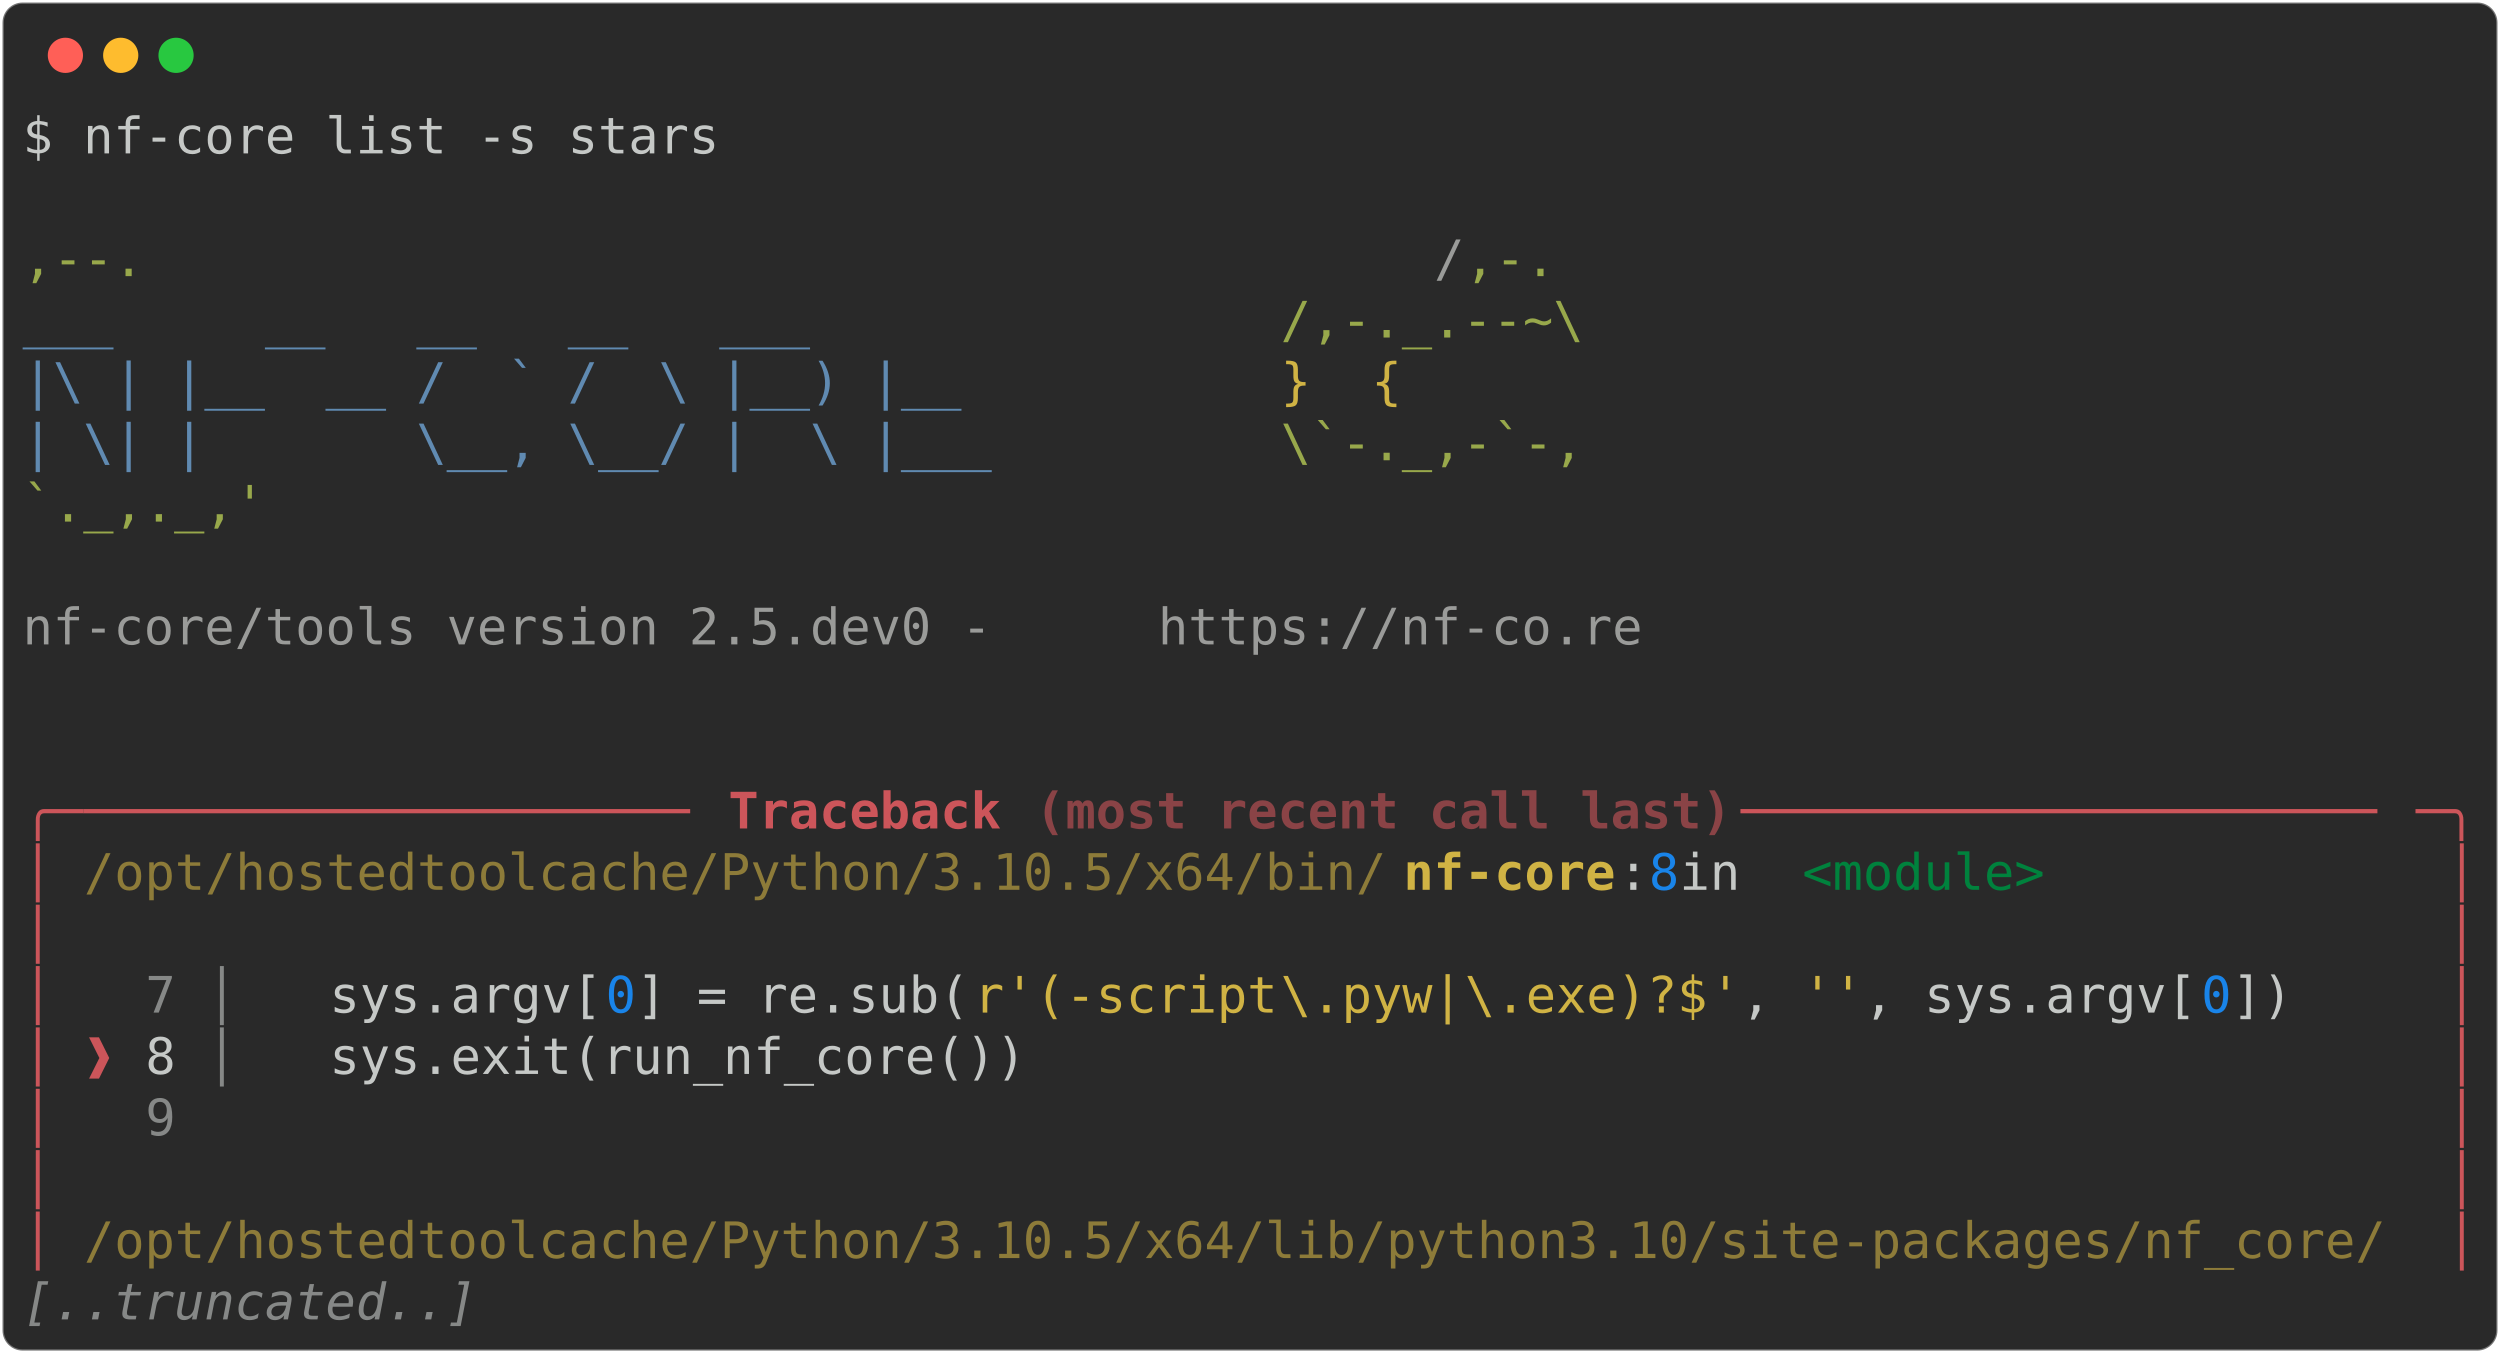
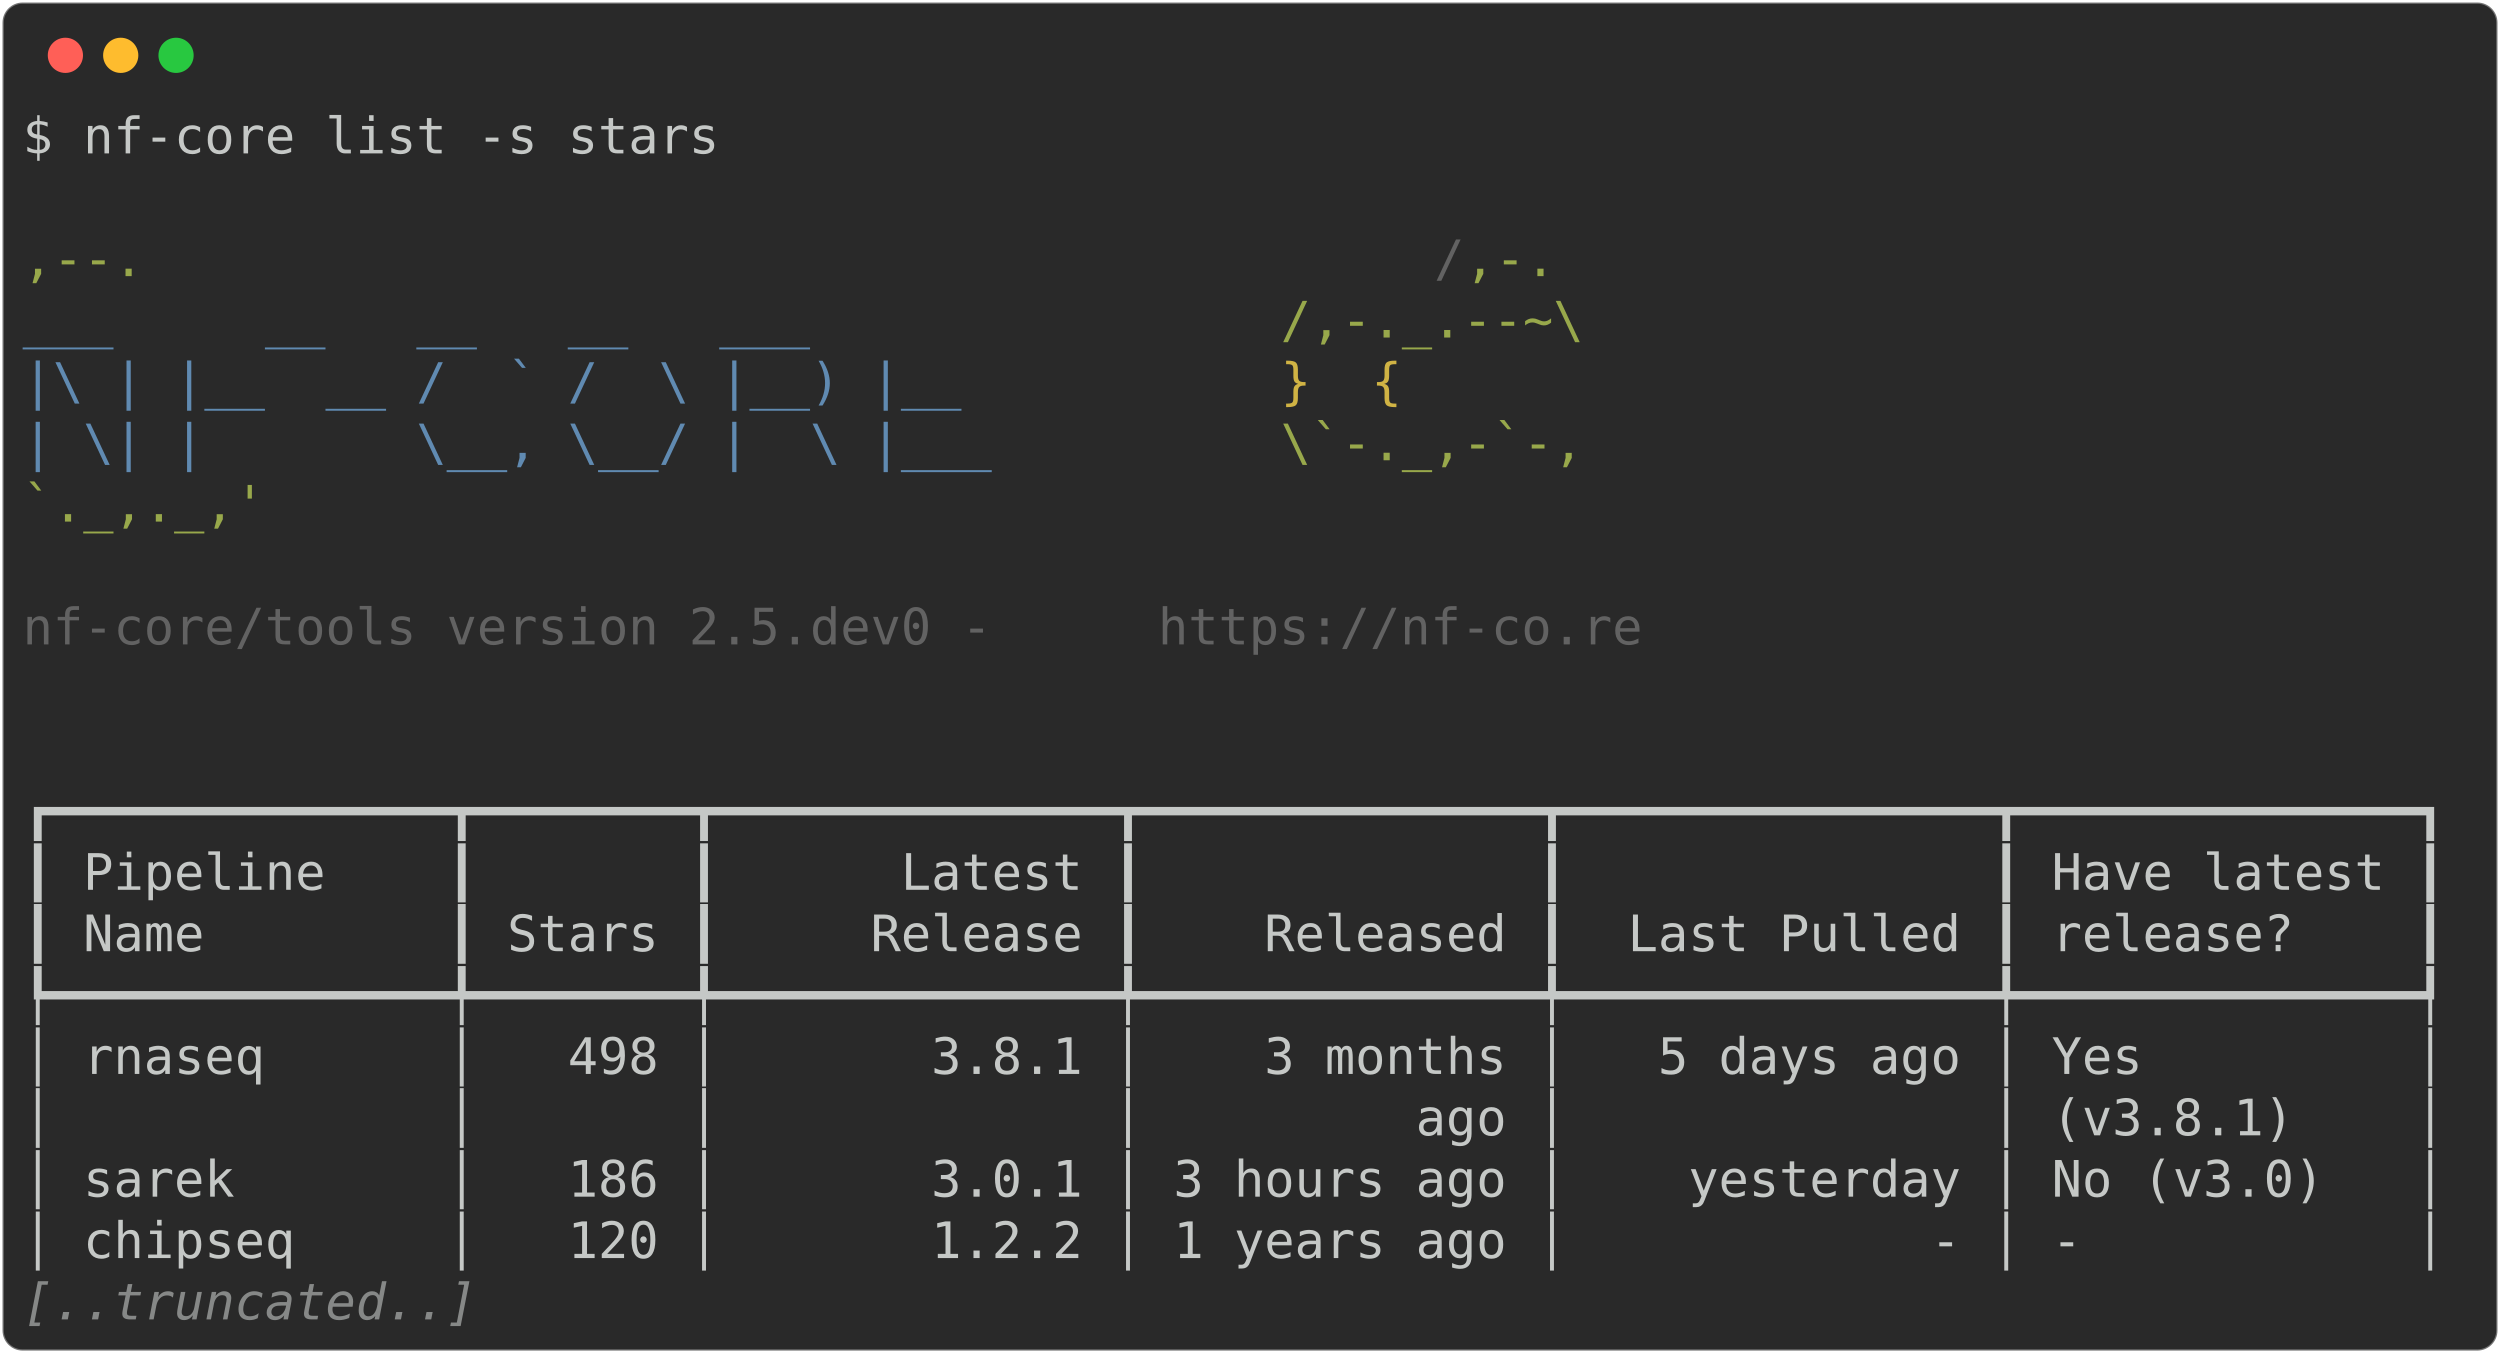
<svg xmlns="http://www.w3.org/2000/svg" class="rich-terminal" viewBox="0 0 994 538.0">
  <style>

    @font-face {
        font-family: "Fira Code";
        src: local("FiraCode-Regular"),
                url("https://cdnjs.cloudflare.com/ajax/libs/firacode/6.2.0/woff2/FiraCode-Regular.woff2") format("woff2"),
                url("https://cdnjs.cloudflare.com/ajax/libs/firacode/6.2.0/woff/FiraCode-Regular.woff") format("woff");
        font-style: normal;
        font-weight: 400;
    }
    @font-face {
        font-family: "Fira Code";
        src: local("FiraCode-Bold"),
                url("https://cdnjs.cloudflare.com/ajax/libs/firacode/6.2.0/woff2/FiraCode-Bold.woff2") format("woff2"),
                url("https://cdnjs.cloudflare.com/ajax/libs/firacode/6.2.0/woff/FiraCode-Bold.woff") format("woff");
        font-style: bold;
        font-weight: 700;
    }

-     .terminal-3810478767-matrix {
+     .terminal-3312729261-matrix {
        font-family: Fira Code, monospace;
        font-size: 20px;
        line-height: 24.4px;
        font-variant-east-asian: full-width;
    }

-     .terminal-3810478767-title {
+     .terminal-3312729261-title {
        font-size: 18px;
        font-weight: bold;
        font-family: arial;
    }

-     .terminal-3810478767-r1 { fill: #c5c8c6 }
- .terminal-3810478767-r2 { fill: #98a84b }
- .terminal-3810478767-r3 { fill: #9a9b99 }
- .terminal-3810478767-r4 { fill: #608ab1 }
- .terminal-3810478767-r5 { fill: #d0b344 }
- .terminal-3810478767-r6 { fill: #cc555a }
- .terminal-3810478767-r7 { fill: #cc555a;font-weight: bold }
- .terminal-3810478767-r8 { fill: #8a4346;font-weight: bold }
- .terminal-3810478767-r9 { fill: #8d7b39 }
- .terminal-3810478767-r10 { fill: #d0b344;font-weight: bold }
- .terminal-3810478767-r11 { fill: #1984e9 }
- .terminal-3810478767-r12 { fill: #00823d }
- .terminal-3810478767-r13 { fill: #868887 }
- .terminal-3810478767-r14 { fill: #868887;font-style: italic; }
+     .terminal-3312729261-r1 { fill: #c5c8c6 }
+ .terminal-3312729261-r2 { fill: #98a84b }
+ .terminal-3312729261-r3 { fill: #626262 }
+ .terminal-3312729261-r4 { fill: #608ab1 }
+ .terminal-3312729261-r5 { fill: #d0b344 }
+ .terminal-3312729261-r6 { fill: #868887;font-style: italic; }
    </style>
  <defs>
-     <clipPath id="terminal-3810478767-clip-terminal">
+     <clipPath id="terminal-3312729261-clip-terminal">
      <rect x="0" y="0" width="975.0" height="487.0" />
    </clipPath>
-     <clipPath id="terminal-3810478767-line-0">
+     <clipPath id="terminal-3312729261-line-0">
      <rect x="0" y="1.5" width="976" height="24.65" />
    </clipPath>
-     <clipPath id="terminal-3810478767-line-1">
+     <clipPath id="terminal-3312729261-line-1">
      <rect x="0" y="25.9" width="976" height="24.65" />
    </clipPath>
-     <clipPath id="terminal-3810478767-line-2">
+     <clipPath id="terminal-3312729261-line-2">
      <rect x="0" y="50.3" width="976" height="24.65" />
    </clipPath>
-     <clipPath id="terminal-3810478767-line-3">
+     <clipPath id="terminal-3312729261-line-3">
      <rect x="0" y="74.7" width="976" height="24.65" />
    </clipPath>
-     <clipPath id="terminal-3810478767-line-4">
+     <clipPath id="terminal-3312729261-line-4">
      <rect x="0" y="99.1" width="976" height="24.65" />
    </clipPath>
-     <clipPath id="terminal-3810478767-line-5">
+     <clipPath id="terminal-3312729261-line-5">
      <rect x="0" y="123.5" width="976" height="24.65" />
    </clipPath>
-     <clipPath id="terminal-3810478767-line-6">
+     <clipPath id="terminal-3312729261-line-6">
      <rect x="0" y="147.9" width="976" height="24.65" />
    </clipPath>
-     <clipPath id="terminal-3810478767-line-7">
+     <clipPath id="terminal-3312729261-line-7">
      <rect x="0" y="172.3" width="976" height="24.65" />
    </clipPath>
-     <clipPath id="terminal-3810478767-line-8">
+     <clipPath id="terminal-3312729261-line-8">
      <rect x="0" y="196.7" width="976" height="24.65" />
    </clipPath>
-     <clipPath id="terminal-3810478767-line-9">
+     <clipPath id="terminal-3312729261-line-9">
      <rect x="0" y="221.1" width="976" height="24.65" />
    </clipPath>
-     <clipPath id="terminal-3810478767-line-10">
+     <clipPath id="terminal-3312729261-line-10">
      <rect x="0" y="245.5" width="976" height="24.65" />
    </clipPath>
-     <clipPath id="terminal-3810478767-line-11">
+     <clipPath id="terminal-3312729261-line-11">
      <rect x="0" y="269.9" width="976" height="24.65" />
    </clipPath>
-     <clipPath id="terminal-3810478767-line-12">
+     <clipPath id="terminal-3312729261-line-12">
      <rect x="0" y="294.3" width="976" height="24.65" />
    </clipPath>
-     <clipPath id="terminal-3810478767-line-13">
+     <clipPath id="terminal-3312729261-line-13">
      <rect x="0" y="318.7" width="976" height="24.65" />
    </clipPath>
-     <clipPath id="terminal-3810478767-line-14">
+     <clipPath id="terminal-3312729261-line-14">
      <rect x="0" y="343.1" width="976" height="24.65" />
    </clipPath>
-     <clipPath id="terminal-3810478767-line-15">
+     <clipPath id="terminal-3312729261-line-15">
      <rect x="0" y="367.5" width="976" height="24.65" />
    </clipPath>
-     <clipPath id="terminal-3810478767-line-16">
+     <clipPath id="terminal-3312729261-line-16">
      <rect x="0" y="391.9" width="976" height="24.65" />
    </clipPath>
-     <clipPath id="terminal-3810478767-line-17">
+     <clipPath id="terminal-3312729261-line-17">
      <rect x="0" y="416.3" width="976" height="24.65" />
    </clipPath>
-     <clipPath id="terminal-3810478767-line-18">
+     <clipPath id="terminal-3312729261-line-18">
      <rect x="0" y="440.7" width="976" height="24.65" />
    </clipPath>
  </defs>
  <rect fill="#292929" stroke="rgba(255,255,255,0.35)" stroke-width="1" x="1" y="1" width="992" height="536" rx="8" />
  <g transform="translate(26,22)">
    <circle cx="0" cy="0" r="7" fill="#ff5f57" />
    <circle cx="22" cy="0" r="7" fill="#febc2e" />
    <circle cx="44" cy="0" r="7" fill="#28c840" />
  </g>
-   <g transform="translate(9, 41)" clip-path="url(#terminal-3810478767-clip-terminal)">
-     <g class="terminal-3810478767-matrix">
-       <text class="terminal-3810478767-r1" x="0" y="20" textLength="280.6" clip-path="url(#terminal-3810478767-line-0)">$ nf-core list -s stars</text>
-       <text class="terminal-3810478767-r1" x="976" y="20" textLength="12.2" clip-path="url(#terminal-3810478767-line-0)">
+   <g transform="translate(9, 41)" clip-path="url(#terminal-3312729261-clip-terminal)">
+     <g class="terminal-3312729261-matrix">
+       <text class="terminal-3312729261-r1" x="0" y="20" textLength="280.6" clip-path="url(#terminal-3312729261-line-0)">$ nf-core list -s stars</text>
+       <text class="terminal-3312729261-r1" x="976" y="20" textLength="12.2" clip-path="url(#terminal-3312729261-line-0)">
</text>
-       <text class="terminal-3810478767-r1" x="976" y="44.4" textLength="12.2" clip-path="url(#terminal-3810478767-line-1)">
+       <text class="terminal-3312729261-r1" x="976" y="44.4" textLength="12.2" clip-path="url(#terminal-3312729261-line-1)">
</text>
-       <text class="terminal-3810478767-r2" x="0" y="68.8" textLength="561.2" clip-path="url(#terminal-3810478767-line-2)">                                          ,--.</text>
-       <text class="terminal-3810478767-r3" x="561.2" y="68.8" textLength="12.2" clip-path="url(#terminal-3810478767-line-2)">/</text>
-       <text class="terminal-3810478767-r2" x="573.4" y="68.8" textLength="36.6" clip-path="url(#terminal-3810478767-line-2)">,-.</text>
-       <text class="terminal-3810478767-r1" x="976" y="68.8" textLength="12.2" clip-path="url(#terminal-3810478767-line-2)">
+       <text class="terminal-3312729261-r2" x="0" y="68.8" textLength="561.2" clip-path="url(#terminal-3312729261-line-2)">                                          ,--.</text>
+       <text class="terminal-3312729261-r3" x="561.2" y="68.8" textLength="12.2" clip-path="url(#terminal-3312729261-line-2)">/</text>
+       <text class="terminal-3312729261-r2" x="573.4" y="68.8" textLength="36.6" clip-path="url(#terminal-3312729261-line-2)">,-.</text>
+       <text class="terminal-3312729261-r1" x="976" y="68.8" textLength="12.2" clip-path="url(#terminal-3312729261-line-2)">
</text>
-       <text class="terminal-3810478767-r4" x="0" y="93.2" textLength="500.2" clip-path="url(#terminal-3810478767-line-3)">          ___     __   __   __   ___     </text>
-       <text class="terminal-3810478767-r2" x="500.2" y="93.2" textLength="122" clip-path="url(#terminal-3810478767-line-3)">/,-._.--~\</text>
-       <text class="terminal-3810478767-r1" x="976" y="93.2" textLength="12.2" clip-path="url(#terminal-3810478767-line-3)">
+       <text class="terminal-3312729261-r4" x="0" y="93.2" textLength="500.2" clip-path="url(#terminal-3312729261-line-3)">          ___     __   __   __   ___     </text>
+       <text class="terminal-3312729261-r2" x="500.2" y="93.2" textLength="122" clip-path="url(#terminal-3312729261-line-3)">/,-._.--~\</text>
+       <text class="terminal-3312729261-r1" x="976" y="93.2" textLength="12.2" clip-path="url(#terminal-3312729261-line-3)">
</text>
-       <text class="terminal-3810478767-r4" x="0" y="117.6" textLength="500.2" clip-path="url(#terminal-3810478767-line-4)">    |\ | |__  __ /  ` /  \ |__) |__      </text>
-       <text class="terminal-3810478767-r5" x="500.2" y="117.6" textLength="85.4" clip-path="url(#terminal-3810478767-line-4)">   }  {</text>
-       <text class="terminal-3810478767-r1" x="976" y="117.6" textLength="12.2" clip-path="url(#terminal-3810478767-line-4)">
+       <text class="terminal-3312729261-r4" x="0" y="117.6" textLength="500.2" clip-path="url(#terminal-3312729261-line-4)">    |\ | |__  __ /  ` /  \ |__) |__      </text>
+       <text class="terminal-3312729261-r5" x="500.2" y="117.6" textLength="85.4" clip-path="url(#terminal-3312729261-line-4)">   }  {</text>
+       <text class="terminal-3312729261-r1" x="976" y="117.6" textLength="12.2" clip-path="url(#terminal-3312729261-line-4)">
</text>
-       <text class="terminal-3810478767-r4" x="0" y="142" textLength="500.2" clip-path="url(#terminal-3810478767-line-5)">    | \| |       \__, \__/ |  \ |___     </text>
-       <text class="terminal-3810478767-r2" x="500.2" y="142" textLength="122" clip-path="url(#terminal-3810478767-line-5)">\`-._,-`-,</text>
-       <text class="terminal-3810478767-r1" x="976" y="142" textLength="12.2" clip-path="url(#terminal-3810478767-line-5)">
+       <text class="terminal-3312729261-r4" x="0" y="142" textLength="500.2" clip-path="url(#terminal-3312729261-line-5)">    | \| |       \__, \__/ |  \ |___     </text>
+       <text class="terminal-3312729261-r2" x="500.2" y="142" textLength="122" clip-path="url(#terminal-3312729261-line-5)">\`-._,-`-,</text>
+       <text class="terminal-3312729261-r1" x="976" y="142" textLength="12.2" clip-path="url(#terminal-3312729261-line-5)">
</text>
-       <text class="terminal-3810478767-r2" x="0" y="166.4" textLength="610" clip-path="url(#terminal-3810478767-line-6)">                                          `._,._,'</text>
-       <text class="terminal-3810478767-r1" x="976" y="166.4" textLength="12.2" clip-path="url(#terminal-3810478767-line-6)">
+       <text class="terminal-3312729261-r2" x="0" y="166.4" textLength="610" clip-path="url(#terminal-3312729261-line-6)">                                          `._,._,'</text>
+       <text class="terminal-3312729261-r1" x="976" y="166.4" textLength="12.2" clip-path="url(#terminal-3312729261-line-6)">
</text>
-       <text class="terminal-3810478767-r1" x="976" y="190.8" textLength="12.2" clip-path="url(#terminal-3810478767-line-7)">
+       <text class="terminal-3312729261-r1" x="976" y="190.8" textLength="12.2" clip-path="url(#terminal-3312729261-line-7)">
</text>
-       <text class="terminal-3810478767-r3" x="0" y="215.2" textLength="451.4" clip-path="url(#terminal-3810478767-line-8)">    nf-core/tools version 2.5.dev0 - </text>
-       <text class="terminal-3810478767-r3" x="451.4" y="215.2" textLength="195.2" clip-path="url(#terminal-3810478767-line-8)">https://nf-co.re</text>
-       <text class="terminal-3810478767-r1" x="976" y="215.2" textLength="12.2" clip-path="url(#terminal-3810478767-line-8)">
+       <text class="terminal-3312729261-r3" x="0" y="215.2" textLength="451.4" clip-path="url(#terminal-3312729261-line-8)">    nf-core/tools version 2.5.dev0 - </text>
+       <text class="terminal-3312729261-r3" x="451.4" y="215.2" textLength="195.2" clip-path="url(#terminal-3312729261-line-8)">https://nf-co.re</text>
+       <text class="terminal-3312729261-r1" x="976" y="215.2" textLength="12.2" clip-path="url(#terminal-3312729261-line-8)">
</text>
-       <text class="terminal-3810478767-r1" x="976" y="239.6" textLength="12.2" clip-path="url(#terminal-3810478767-line-9)">
+       <text class="terminal-3312729261-r1" x="976" y="239.6" textLength="12.2" clip-path="url(#terminal-3312729261-line-9)">
</text>
-       <text class="terminal-3810478767-r1" x="976" y="264" textLength="12.2" clip-path="url(#terminal-3810478767-line-10)">
+       <text class="terminal-3312729261-r1" x="976" y="264" textLength="12.2" clip-path="url(#terminal-3312729261-line-10)">
</text>
-       <text class="terminal-3810478767-r6" x="0" y="288.4" textLength="24.4" clip-path="url(#terminal-3810478767-line-11)">╭─</text>
-       <text class="terminal-3810478767-r6" x="24.4" y="288.4" textLength="256.2" clip-path="url(#terminal-3810478767-line-11)">──────────────────── </text>
-       <text class="terminal-3810478767-r7" x="280.6" y="288.4" textLength="122" clip-path="url(#terminal-3810478767-line-11)">Traceback </text>
-       <text class="terminal-3810478767-r8" x="402.6" y="288.4" textLength="280.6" clip-path="url(#terminal-3810478767-line-11)">(most recent call last)</text>
-       <text class="terminal-3810478767-r6" x="683.2" y="288.4" textLength="268.4" clip-path="url(#terminal-3810478767-line-11)"> ─────────────────────</text>
-       <text class="terminal-3810478767-r6" x="951.6" y="288.4" textLength="24.4" clip-path="url(#terminal-3810478767-line-11)">─╮</text>
-       <text class="terminal-3810478767-r1" x="976" y="288.4" textLength="12.2" clip-path="url(#terminal-3810478767-line-11)">
+       <text class="terminal-3312729261-r1" x="0" y="288.4" textLength="976" clip-path="url(#terminal-3312729261-line-11)">┏━━━━━━━━━━━━━┳━━━━━━━┳━━━━━━━━━━━━━┳━━━━━━━━━━━━━┳━━━━━━━━━━━━━━┳━━━━━━━━━━━━━┓</text>
+       <text class="terminal-3312729261-r1" x="976" y="288.4" textLength="12.2" clip-path="url(#terminal-3312729261-line-11)">
</text>
-       <text class="terminal-3810478767-r6" x="0" y="312.8" textLength="12.2" clip-path="url(#terminal-3810478767-line-12)">│</text>
-       <text class="terminal-3810478767-r9" x="24.4" y="312.8" textLength="524.6" clip-path="url(#terminal-3810478767-line-12)">/opt/hostedtoolcache/Python/3.10.5/x64/bin/</text>
-       <text class="terminal-3810478767-r10" x="549" y="312.8" textLength="85.4" clip-path="url(#terminal-3810478767-line-12)">nf-core</text>
-       <text class="terminal-3810478767-r1" x="634.4" y="312.8" textLength="12.2" clip-path="url(#terminal-3810478767-line-12)">:</text>
-       <text class="terminal-3810478767-r11" x="646.6" y="312.8" textLength="12.2" clip-path="url(#terminal-3810478767-line-12)">8</text>
-       <text class="terminal-3810478767-r1" x="658.8" y="312.8" textLength="48.8" clip-path="url(#terminal-3810478767-line-12)"> in </text>
-       <text class="terminal-3810478767-r12" x="707.6" y="312.8" textLength="97.6" clip-path="url(#terminal-3810478767-line-12)">&lt;module&gt;</text>
-       <text class="terminal-3810478767-r6" x="963.8" y="312.8" textLength="12.2" clip-path="url(#terminal-3810478767-line-12)">│</text>
-       <text class="terminal-3810478767-r1" x="976" y="312.8" textLength="12.2" clip-path="url(#terminal-3810478767-line-12)">
+       <text class="terminal-3312729261-r1" x="0" y="312.8" textLength="976" clip-path="url(#terminal-3312729261-line-12)">┃ Pipeline    ┃       ┃      Latest ┃             ┃              ┃ Have latest ┃</text>
+       <text class="terminal-3312729261-r1" x="976" y="312.8" textLength="12.2" clip-path="url(#terminal-3312729261-line-12)">
</text>
-       <text class="terminal-3810478767-r6" x="0" y="337.2" textLength="12.2" clip-path="url(#terminal-3810478767-line-13)">│</text>
-       <text class="terminal-3810478767-r6" x="963.8" y="337.2" textLength="12.2" clip-path="url(#terminal-3810478767-line-13)">│</text>
-       <text class="terminal-3810478767-r1" x="976" y="337.2" textLength="12.2" clip-path="url(#terminal-3810478767-line-13)">
+       <text class="terminal-3312729261-r1" x="0" y="337.2" textLength="976" clip-path="url(#terminal-3312729261-line-13)">┃ Name        ┃ Stars ┃     Release ┃    Released ┃  Last Pulled ┃ release?    ┃</text>
+       <text class="terminal-3312729261-r1" x="976" y="337.2" textLength="12.2" clip-path="url(#terminal-3312729261-line-13)">
</text>
-       <text class="terminal-3810478767-r6" x="0" y="361.6" textLength="12.2" clip-path="url(#terminal-3810478767-line-14)">│</text>
-       <text class="terminal-3810478767-r13" x="48.8" y="361.6" textLength="24.4" clip-path="url(#terminal-3810478767-line-14)">7 </text>
-       <text class="terminal-3810478767-r13" x="73.2" y="361.6" textLength="48.8" clip-path="url(#terminal-3810478767-line-14)">│   </text>
-       <text class="terminal-3810478767-r1" x="122" y="361.6" textLength="109.8" clip-path="url(#terminal-3810478767-line-14)">sys.argv[</text>
-       <text class="terminal-3810478767-r11" x="231.8" y="361.6" textLength="12.2" clip-path="url(#terminal-3810478767-line-14)">0</text>
-       <text class="terminal-3810478767-r1" x="244" y="361.6" textLength="134.2" clip-path="url(#terminal-3810478767-line-14)">] = re.sub(</text>
-       <text class="terminal-3810478767-r5" x="378.2" y="361.6" textLength="12.2" clip-path="url(#terminal-3810478767-line-14)">r</text>
-       <text class="terminal-3810478767-r5" x="390.4" y="361.6" textLength="12.2" clip-path="url(#terminal-3810478767-line-14)">'</text>
-       <text class="terminal-3810478767-r5" x="402.6" y="361.6" textLength="97.6" clip-path="url(#terminal-3810478767-line-14)">(-script</text>
-       <text class="terminal-3810478767-r5" x="500.2" y="361.6" textLength="12.2" clip-path="url(#terminal-3810478767-line-14)">\</text>
-       <text class="terminal-3810478767-r5" x="512.4" y="361.6" textLength="61" clip-path="url(#terminal-3810478767-line-14)">.pyw|</text>
-       <text class="terminal-3810478767-r5" x="573.4" y="361.6" textLength="12.2" clip-path="url(#terminal-3810478767-line-14)">\</text>
-       <text class="terminal-3810478767-r5" x="585.6" y="361.6" textLength="85.4" clip-path="url(#terminal-3810478767-line-14)">.exe)?$</text>
-       <text class="terminal-3810478767-r5" x="671" y="361.6" textLength="12.2" clip-path="url(#terminal-3810478767-line-14)">'</text>
-       <text class="terminal-3810478767-r1" x="683.2" y="361.6" textLength="24.4" clip-path="url(#terminal-3810478767-line-14)">, </text>
-       <text class="terminal-3810478767-r5" x="707.6" y="361.6" textLength="12.2" clip-path="url(#terminal-3810478767-line-14)">'</text>
-       <text class="terminal-3810478767-r5" x="719.8" y="361.6" textLength="12.2" clip-path="url(#terminal-3810478767-line-14)">'</text>
-       <text class="terminal-3810478767-r1" x="732" y="361.6" textLength="134.2" clip-path="url(#terminal-3810478767-line-14)">, sys.argv[</text>
-       <text class="terminal-3810478767-r11" x="866.2" y="361.6" textLength="12.2" clip-path="url(#terminal-3810478767-line-14)">0</text>
-       <text class="terminal-3810478767-r1" x="878.4" y="361.6" textLength="85.4" clip-path="url(#terminal-3810478767-line-14)">])     </text>
-       <text class="terminal-3810478767-r6" x="963.8" y="361.6" textLength="12.2" clip-path="url(#terminal-3810478767-line-14)">│</text>
-       <text class="terminal-3810478767-r1" x="976" y="361.6" textLength="12.2" clip-path="url(#terminal-3810478767-line-14)">
+       <text class="terminal-3312729261-r1" x="0" y="361.6" textLength="976" clip-path="url(#terminal-3312729261-line-14)">┡━━━━━━━━━━━━━╇━━━━━━━╇━━━━━━━━━━━━━╇━━━━━━━━━━━━━╇━━━━━━━━━━━━━━╇━━━━━━━━━━━━━┩</text>
+       <text class="terminal-3312729261-r1" x="976" y="361.6" textLength="12.2" clip-path="url(#terminal-3312729261-line-14)">
</text>
-       <text class="terminal-3810478767-r6" x="0" y="386" textLength="12.2" clip-path="url(#terminal-3810478767-line-15)">│</text>
-       <text class="terminal-3810478767-r6" x="24.4" y="386" textLength="24.4" clip-path="url(#terminal-3810478767-line-15)">❱ </text>
-       <text class="terminal-3810478767-r1" x="48.8" y="386" textLength="24.4" clip-path="url(#terminal-3810478767-line-15)">8 </text>
-       <text class="terminal-3810478767-r13" x="73.2" y="386" textLength="48.8" clip-path="url(#terminal-3810478767-line-15)">│   </text>
-       <text class="terminal-3810478767-r1" x="122" y="386" textLength="841.8" clip-path="url(#terminal-3810478767-line-15)">sys.exit(run_nf_core())                                              </text>
-       <text class="terminal-3810478767-r6" x="963.8" y="386" textLength="12.2" clip-path="url(#terminal-3810478767-line-15)">│</text>
-       <text class="terminal-3810478767-r1" x="976" y="386" textLength="12.2" clip-path="url(#terminal-3810478767-line-15)">
+       <text class="terminal-3312729261-r1" x="0" y="386" textLength="976" clip-path="url(#terminal-3312729261-line-15)">│ rnaseq      │   498 │       3.8.1 │    3 months │   5 days ago │ Yes         │</text>
+       <text class="terminal-3312729261-r1" x="976" y="386" textLength="12.2" clip-path="url(#terminal-3312729261-line-15)">
</text>
-       <text class="terminal-3810478767-r6" x="0" y="410.4" textLength="12.2" clip-path="url(#terminal-3810478767-line-16)">│</text>
-       <text class="terminal-3810478767-r13" x="48.8" y="410.4" textLength="24.4" clip-path="url(#terminal-3810478767-line-16)">9 </text>
-       <text class="terminal-3810478767-r6" x="963.8" y="410.4" textLength="12.2" clip-path="url(#terminal-3810478767-line-16)">│</text>
-       <text class="terminal-3810478767-r1" x="976" y="410.4" textLength="12.2" clip-path="url(#terminal-3810478767-line-16)">
+       <text class="terminal-3312729261-r1" x="0" y="410.4" textLength="976" clip-path="url(#terminal-3312729261-line-16)">│             │       │             │         ago │              │ (v3.8.1)    │</text>
+       <text class="terminal-3312729261-r1" x="976" y="410.4" textLength="12.2" clip-path="url(#terminal-3312729261-line-16)">
</text>
-       <text class="terminal-3810478767-r6" x="0" y="434.8" textLength="12.2" clip-path="url(#terminal-3810478767-line-17)">│</text>
-       <text class="terminal-3810478767-r6" x="963.8" y="434.8" textLength="12.2" clip-path="url(#terminal-3810478767-line-17)">│</text>
-       <text class="terminal-3810478767-r1" x="976" y="434.8" textLength="12.2" clip-path="url(#terminal-3810478767-line-17)">
+       <text class="terminal-3312729261-r1" x="0" y="434.8" textLength="976" clip-path="url(#terminal-3312729261-line-17)">│ sarek       │   186 │       3.0.1 │ 3 hours ago │    yesterday │ No (v3.0)   │</text>
+       <text class="terminal-3312729261-r1" x="976" y="434.8" textLength="12.2" clip-path="url(#terminal-3312729261-line-17)">
</text>
-       <text class="terminal-3810478767-r6" x="0" y="459.2" textLength="12.2" clip-path="url(#terminal-3810478767-line-18)">│</text>
-       <text class="terminal-3810478767-r9" x="24.4" y="459.2" textLength="927.2" clip-path="url(#terminal-3810478767-line-18)">/opt/hostedtoolcache/Python/3.10.5/x64/lib/python3.10/site-packages/nf_core/</text>
-       <text class="terminal-3810478767-r6" x="963.8" y="459.2" textLength="12.2" clip-path="url(#terminal-3810478767-line-18)">│</text>
-       <text class="terminal-3810478767-r1" x="976" y="459.2" textLength="12.2" clip-path="url(#terminal-3810478767-line-18)">
+       <text class="terminal-3312729261-r1" x="0" y="459.2" textLength="976" clip-path="url(#terminal-3312729261-line-18)">│ chipseq     │   120 │       1.2.2 │ 1 years ago │            - │ -           │</text>
+       <text class="terminal-3312729261-r1" x="976" y="459.2" textLength="12.2" clip-path="url(#terminal-3312729261-line-18)">
</text>
-       <text class="terminal-3810478767-r14" x="0" y="483.6" textLength="183" clip-path="url(#terminal-3810478767-line-19)">[..truncated..]</text>
-       <text class="terminal-3810478767-r1" x="976" y="483.6" textLength="12.2" clip-path="url(#terminal-3810478767-line-19)">
+       <text class="terminal-3312729261-r6" x="0" y="483.6" textLength="183" clip-path="url(#terminal-3312729261-line-19)">[..truncated..]</text>
+       <text class="terminal-3312729261-r1" x="976" y="483.6" textLength="12.2" clip-path="url(#terminal-3312729261-line-19)">
</text>
    </g>
  </g>
</svg>
